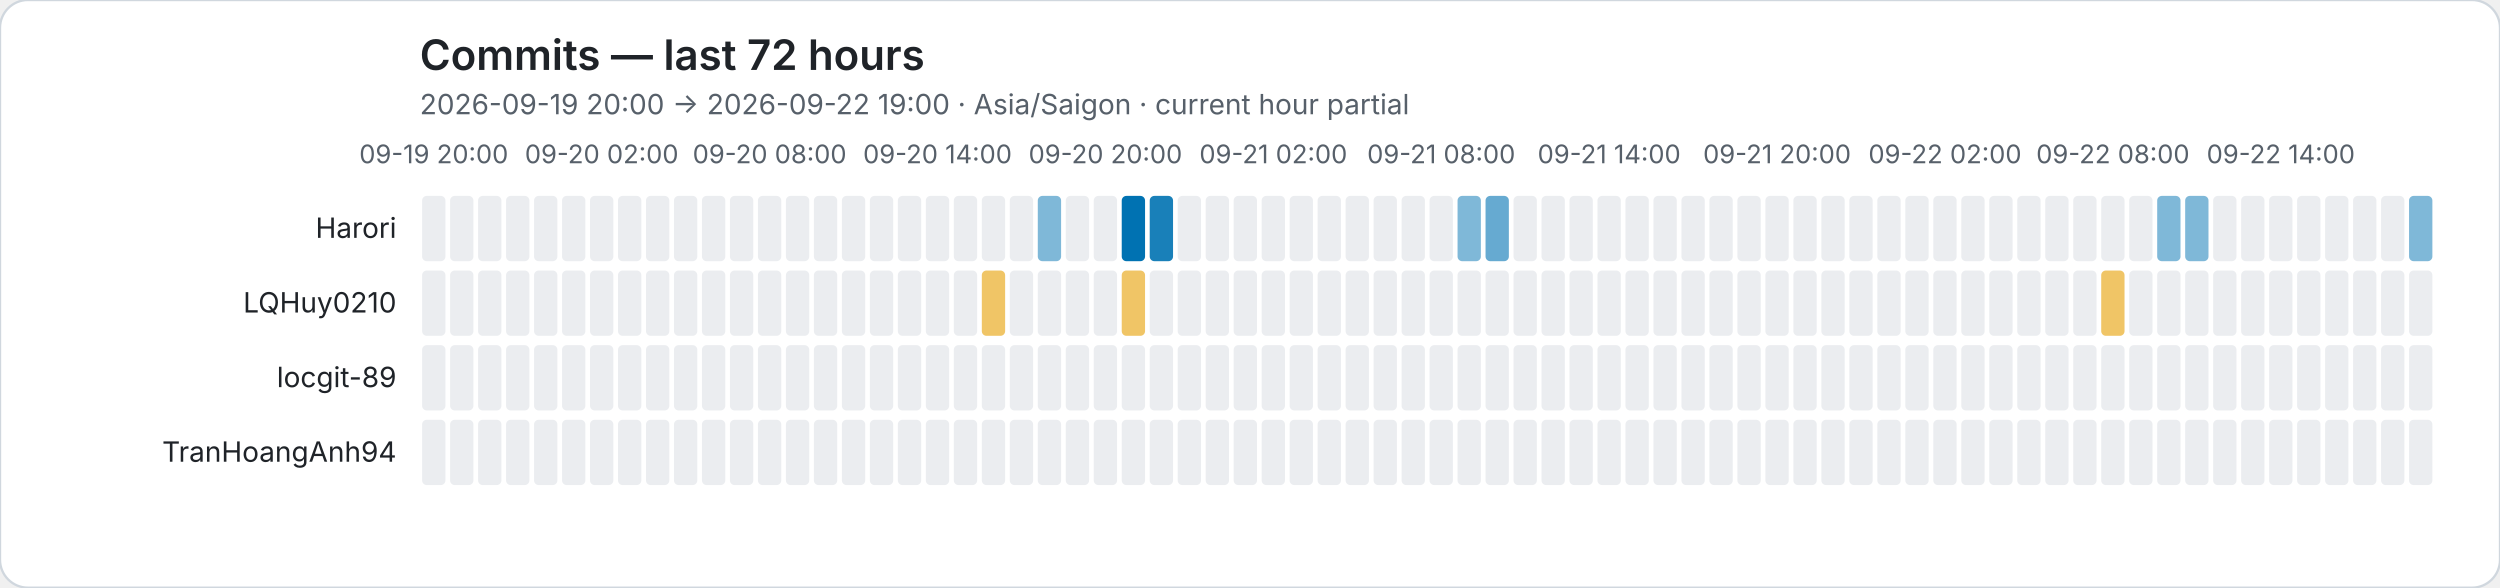
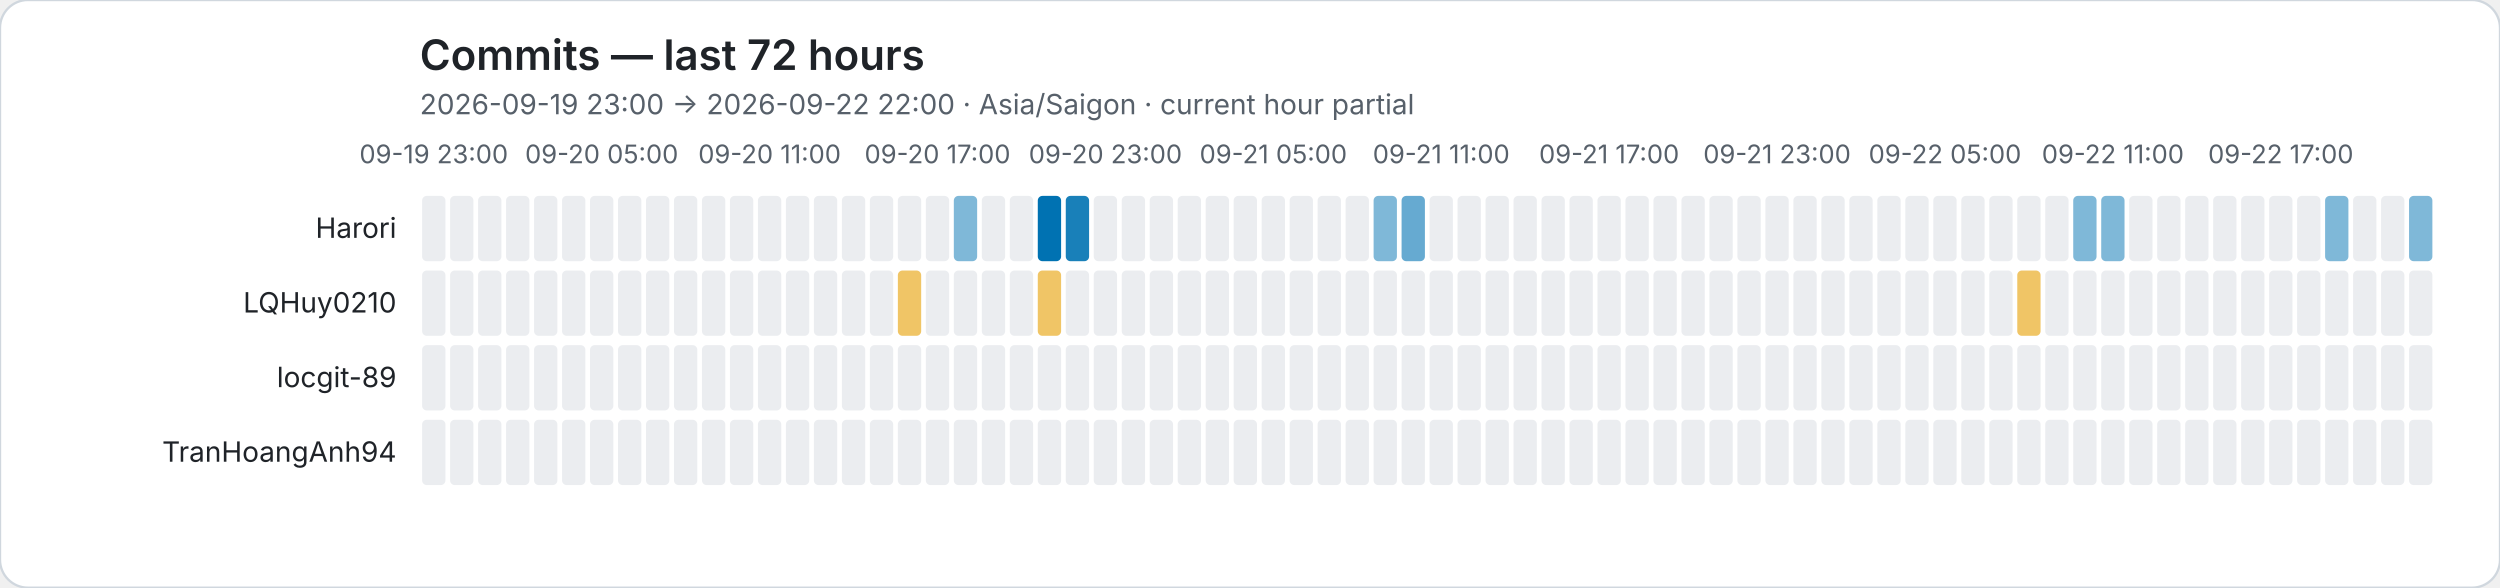
<svg xmlns="http://www.w3.org/2000/svg" role="img" viewBox="0 0 1072 252">
  <rect width="1072" height="252" rx="12" fill="#ffffff" stroke="#d0d7de" />
  <style>text{font-family:system-ui,-apple-system,BlinkMacSystemFont,"Segoe UI",sans-serif}.axis{fill:#57606a;font-size:11px}.heading{fill:#1f2328;font-size:18px;font-weight:600}.subheading{fill:#57606a;font-size:12px}.name{fill:#1f2328;font-size:12px}</style>
  <text class="heading" x="180" y="30">Commits — last 72 hours</text>
-   <text class="subheading" x="180" y="49">2026-09-19 20:00 → 2026-09-22 19:00 · Asia/Saigon · current hour partial</text>
-   <text class="axis" x="186" y="70" text-anchor="middle">09-19 20:00</text>
-   <text class="axis" x="258" y="70" text-anchor="middle">09-20 02:00</text>
-   <text class="axis" x="330" y="70" text-anchor="middle">09-20 08:00</text>
-   <text class="axis" x="402" y="70" text-anchor="middle">09-20 14:00</text>
-   <text class="axis" x="474" y="70" text-anchor="middle">09-20 20:00</text>
-   <text class="axis" x="546" y="70" text-anchor="middle">09-21 02:00</text>
-   <text class="axis" x="618" y="70" text-anchor="middle">09-21 08:00</text>
-   <text class="axis" x="690" y="70" text-anchor="middle">09-21 14:00</text>
-   <text class="axis" x="762" y="70" text-anchor="middle">09-21 20:00</text>
-   <text class="axis" x="834" y="70" text-anchor="middle">09-22 02:00</text>
-   <text class="axis" x="906" y="70" text-anchor="middle">09-22 08:00</text>
-   <text class="axis" x="978" y="70" text-anchor="middle">09-22 14:00</text>
+   <text class="subheading" x="180" y="49">2026-09-19 23:00 → 2026-09-22 22:00 · Asia/Saigon · current hour partial</text>
+   <text class="axis" x="186" y="70" text-anchor="middle">09-19 23:00</text>
+   <text class="axis" x="258" y="70" text-anchor="middle">09-20 05:00</text>
+   <text class="axis" x="330" y="70" text-anchor="middle">09-20 11:00</text>
+   <text class="axis" x="402" y="70" text-anchor="middle">09-20 17:00</text>
+   <text class="axis" x="474" y="70" text-anchor="middle">09-20 23:00</text>
+   <text class="axis" x="546" y="70" text-anchor="middle">09-21 05:00</text>
+   <text class="axis" x="618" y="70" text-anchor="middle">09-21 11:00</text>
+   <text class="axis" x="690" y="70" text-anchor="middle">09-21 17:00</text>
+   <text class="axis" x="762" y="70" text-anchor="middle">09-21 23:00</text>
+   <text class="axis" x="834" y="70" text-anchor="middle">09-22 05:00</text>
+   <text class="axis" x="906" y="70" text-anchor="middle">09-22 11:00</text>
+   <text class="axis" x="978" y="70" text-anchor="middle">09-22 17:00</text>
  <text class="name" x="170" y="102" text-anchor="end">Harori</text>
  <rect data-hour="0" x="181" y="84" width="10" height="28" rx="2" fill="#ebedf0" />
  <rect data-hour="1" x="193" y="84" width="10" height="28" rx="2" fill="#ebedf0" />
  <rect data-hour="2" x="205" y="84" width="10" height="28" rx="2" fill="#ebedf0" />
  <rect data-hour="3" x="217" y="84" width="10" height="28" rx="2" fill="#ebedf0" />
  <rect data-hour="4" x="229" y="84" width="10" height="28" rx="2" fill="#ebedf0" />
  <rect data-hour="5" x="241" y="84" width="10" height="28" rx="2" fill="#ebedf0" />
  <rect data-hour="6" x="253" y="84" width="10" height="28" rx="2" fill="#ebedf0" />
  <rect data-hour="7" x="265" y="84" width="10" height="28" rx="2" fill="#ebedf0" />
  <rect data-hour="8" x="277" y="84" width="10" height="28" rx="2" fill="#ebedf0" />
  <rect data-hour="9" x="289" y="84" width="10" height="28" rx="2" fill="#ebedf0" />
  <rect data-hour="10" x="301" y="84" width="10" height="28" rx="2" fill="#ebedf0" />
  <rect data-hour="11" x="313" y="84" width="10" height="28" rx="2" fill="#ebedf0" />
  <rect data-hour="12" x="325" y="84" width="10" height="28" rx="2" fill="#ebedf0" />
  <rect data-hour="13" x="337" y="84" width="10" height="28" rx="2" fill="#ebedf0" />
  <rect data-hour="14" x="349" y="84" width="10" height="28" rx="2" fill="#ebedf0" />
  <rect data-hour="15" x="361" y="84" width="10" height="28" rx="2" fill="#ebedf0" />
  <rect data-hour="16" x="373" y="84" width="10" height="28" rx="2" fill="#ebedf0" />
  <rect data-hour="17" x="385" y="84" width="10" height="28" rx="2" fill="#ebedf0" />
  <rect data-hour="18" x="397" y="84" width="10" height="28" rx="2" fill="#ebedf0" />
-   <rect data-hour="19" x="409" y="84" width="10" height="28" rx="2" fill="#ebedf0" />
+   <rect data-hour="19" x="409" y="84" width="10" height="28" rx="2" fill="rgba(0, 114, 178, 0.50)" />
  <rect data-hour="20" x="421" y="84" width="10" height="28" rx="2" fill="#ebedf0" />
  <rect data-hour="21" x="433" y="84" width="10" height="28" rx="2" fill="#ebedf0" />
-   <rect data-hour="22" x="445" y="84" width="10" height="28" rx="2" fill="rgba(0, 114, 178, 0.50)" />
-   <rect data-hour="23" x="457" y="84" width="10" height="28" rx="2" fill="#ebedf0" />
+   <rect data-hour="22" x="445" y="84" width="10" height="28" rx="2" fill="rgba(0, 114, 178, 1.00)" />
+   <rect data-hour="23" x="457" y="84" width="10" height="28" rx="2" fill="rgba(0, 114, 178, 0.90)" />
  <rect data-hour="24" x="469" y="84" width="10" height="28" rx="2" fill="#ebedf0" />
-   <rect data-hour="25" x="481" y="84" width="10" height="28" rx="2" fill="rgba(0, 114, 178, 1.00)" />
-   <rect data-hour="26" x="493" y="84" width="10" height="28" rx="2" fill="rgba(0, 114, 178, 0.90)" />
+   <rect data-hour="25" x="481" y="84" width="10" height="28" rx="2" fill="#ebedf0" />
+   <rect data-hour="26" x="493" y="84" width="10" height="28" rx="2" fill="#ebedf0" />
  <rect data-hour="27" x="505" y="84" width="10" height="28" rx="2" fill="#ebedf0" />
  <rect data-hour="28" x="517" y="84" width="10" height="28" rx="2" fill="#ebedf0" />
  <rect data-hour="29" x="529" y="84" width="10" height="28" rx="2" fill="#ebedf0" />
  <rect data-hour="30" x="541" y="84" width="10" height="28" rx="2" fill="#ebedf0" />
  <rect data-hour="31" x="553" y="84" width="10" height="28" rx="2" fill="#ebedf0" />
  <rect data-hour="32" x="565" y="84" width="10" height="28" rx="2" fill="#ebedf0" />
  <rect data-hour="33" x="577" y="84" width="10" height="28" rx="2" fill="#ebedf0" />
-   <rect data-hour="34" x="589" y="84" width="10" height="28" rx="2" fill="#ebedf0" />
-   <rect data-hour="35" x="601" y="84" width="10" height="28" rx="2" fill="#ebedf0" />
+   <rect data-hour="34" x="589" y="84" width="10" height="28" rx="2" fill="rgba(0, 114, 178, 0.50)" />
+   <rect data-hour="35" x="601" y="84" width="10" height="28" rx="2" fill="rgba(0, 114, 178, 0.60)" />
  <rect data-hour="36" x="613" y="84" width="10" height="28" rx="2" fill="#ebedf0" />
-   <rect data-hour="37" x="625" y="84" width="10" height="28" rx="2" fill="rgba(0, 114, 178, 0.50)" />
-   <rect data-hour="38" x="637" y="84" width="10" height="28" rx="2" fill="rgba(0, 114, 178, 0.60)" />
+   <rect data-hour="37" x="625" y="84" width="10" height="28" rx="2" fill="#ebedf0" />
+   <rect data-hour="38" x="637" y="84" width="10" height="28" rx="2" fill="#ebedf0" />
  <rect data-hour="39" x="649" y="84" width="10" height="28" rx="2" fill="#ebedf0" />
  <rect data-hour="40" x="661" y="84" width="10" height="28" rx="2" fill="#ebedf0" />
  <rect data-hour="41" x="673" y="84" width="10" height="28" rx="2" fill="#ebedf0" />
  <rect data-hour="42" x="685" y="84" width="10" height="28" rx="2" fill="#ebedf0" />
  <rect data-hour="43" x="697" y="84" width="10" height="28" rx="2" fill="#ebedf0" />
  <rect data-hour="44" x="709" y="84" width="10" height="28" rx="2" fill="#ebedf0" />
  <rect data-hour="45" x="721" y="84" width="10" height="28" rx="2" fill="#ebedf0" />
  <rect data-hour="46" x="733" y="84" width="10" height="28" rx="2" fill="#ebedf0" />
  <rect data-hour="47" x="745" y="84" width="10" height="28" rx="2" fill="#ebedf0" />
  <rect data-hour="48" x="757" y="84" width="10" height="28" rx="2" fill="#ebedf0" />
  <rect data-hour="49" x="769" y="84" width="10" height="28" rx="2" fill="#ebedf0" />
  <rect data-hour="50" x="781" y="84" width="10" height="28" rx="2" fill="#ebedf0" />
  <rect data-hour="51" x="793" y="84" width="10" height="28" rx="2" fill="#ebedf0" />
  <rect data-hour="52" x="805" y="84" width="10" height="28" rx="2" fill="#ebedf0" />
  <rect data-hour="53" x="817" y="84" width="10" height="28" rx="2" fill="#ebedf0" />
  <rect data-hour="54" x="829" y="84" width="10" height="28" rx="2" fill="#ebedf0" />
  <rect data-hour="55" x="841" y="84" width="10" height="28" rx="2" fill="#ebedf0" />
  <rect data-hour="56" x="853" y="84" width="10" height="28" rx="2" fill="#ebedf0" />
  <rect data-hour="57" x="865" y="84" width="10" height="28" rx="2" fill="#ebedf0" />
  <rect data-hour="58" x="877" y="84" width="10" height="28" rx="2" fill="#ebedf0" />
-   <rect data-hour="59" x="889" y="84" width="10" height="28" rx="2" fill="#ebedf0" />
-   <rect data-hour="60" x="901" y="84" width="10" height="28" rx="2" fill="#ebedf0" />
+   <rect data-hour="59" x="889" y="84" width="10" height="28" rx="2" fill="rgba(0, 114, 178, 0.50)" />
+   <rect data-hour="60" x="901" y="84" width="10" height="28" rx="2" fill="rgba(0, 114, 178, 0.50)" />
  <rect data-hour="61" x="913" y="84" width="10" height="28" rx="2" fill="#ebedf0" />
-   <rect data-hour="62" x="925" y="84" width="10" height="28" rx="2" fill="rgba(0, 114, 178, 0.50)" />
-   <rect data-hour="63" x="937" y="84" width="10" height="28" rx="2" fill="rgba(0, 114, 178, 0.50)" />
+   <rect data-hour="62" x="925" y="84" width="10" height="28" rx="2" fill="#ebedf0" />
+   <rect data-hour="63" x="937" y="84" width="10" height="28" rx="2" fill="#ebedf0" />
  <rect data-hour="64" x="949" y="84" width="10" height="28" rx="2" fill="#ebedf0" />
  <rect data-hour="65" x="961" y="84" width="10" height="28" rx="2" fill="#ebedf0" />
  <rect data-hour="66" x="973" y="84" width="10" height="28" rx="2" fill="#ebedf0" />
  <rect data-hour="67" x="985" y="84" width="10" height="28" rx="2" fill="#ebedf0" />
-   <rect data-hour="68" x="997" y="84" width="10" height="28" rx="2" fill="#ebedf0" />
+   <rect data-hour="68" x="997" y="84" width="10" height="28" rx="2" fill="rgba(0, 114, 178, 0.50)" />
  <rect data-hour="69" x="1009" y="84" width="10" height="28" rx="2" fill="#ebedf0" />
  <rect data-hour="70" x="1021" y="84" width="10" height="28" rx="2" fill="#ebedf0" />
  <rect data-hour="71" x="1033" y="84" width="10" height="28" rx="2" fill="rgba(0, 114, 178, 0.50)" />
  <text class="name" x="170" y="134" text-anchor="end">LQHuy0210</text>
  <rect data-hour="0" x="181" y="116" width="10" height="28" rx="2" fill="#ebedf0" />
  <rect data-hour="1" x="193" y="116" width="10" height="28" rx="2" fill="#ebedf0" />
  <rect data-hour="2" x="205" y="116" width="10" height="28" rx="2" fill="#ebedf0" />
  <rect data-hour="3" x="217" y="116" width="10" height="28" rx="2" fill="#ebedf0" />
  <rect data-hour="4" x="229" y="116" width="10" height="28" rx="2" fill="#ebedf0" />
  <rect data-hour="5" x="241" y="116" width="10" height="28" rx="2" fill="#ebedf0" />
  <rect data-hour="6" x="253" y="116" width="10" height="28" rx="2" fill="#ebedf0" />
  <rect data-hour="7" x="265" y="116" width="10" height="28" rx="2" fill="#ebedf0" />
  <rect data-hour="8" x="277" y="116" width="10" height="28" rx="2" fill="#ebedf0" />
  <rect data-hour="9" x="289" y="116" width="10" height="28" rx="2" fill="#ebedf0" />
  <rect data-hour="10" x="301" y="116" width="10" height="28" rx="2" fill="#ebedf0" />
  <rect data-hour="11" x="313" y="116" width="10" height="28" rx="2" fill="#ebedf0" />
  <rect data-hour="12" x="325" y="116" width="10" height="28" rx="2" fill="#ebedf0" />
  <rect data-hour="13" x="337" y="116" width="10" height="28" rx="2" fill="#ebedf0" />
  <rect data-hour="14" x="349" y="116" width="10" height="28" rx="2" fill="#ebedf0" />
  <rect data-hour="15" x="361" y="116" width="10" height="28" rx="2" fill="#ebedf0" />
  <rect data-hour="16" x="373" y="116" width="10" height="28" rx="2" fill="#ebedf0" />
-   <rect data-hour="17" x="385" y="116" width="10" height="28" rx="2" fill="#ebedf0" />
+   <rect data-hour="17" x="385" y="116" width="10" height="28" rx="2" fill="rgba(230, 159, 0, 0.60)" />
  <rect data-hour="18" x="397" y="116" width="10" height="28" rx="2" fill="#ebedf0" />
  <rect data-hour="19" x="409" y="116" width="10" height="28" rx="2" fill="#ebedf0" />
-   <rect data-hour="20" x="421" y="116" width="10" height="28" rx="2" fill="rgba(230, 159, 0, 0.60)" />
+   <rect data-hour="20" x="421" y="116" width="10" height="28" rx="2" fill="#ebedf0" />
  <rect data-hour="21" x="433" y="116" width="10" height="28" rx="2" fill="#ebedf0" />
-   <rect data-hour="22" x="445" y="116" width="10" height="28" rx="2" fill="#ebedf0" />
+   <rect data-hour="22" x="445" y="116" width="10" height="28" rx="2" fill="rgba(230, 159, 0, 0.60)" />
  <rect data-hour="23" x="457" y="116" width="10" height="28" rx="2" fill="#ebedf0" />
  <rect data-hour="24" x="469" y="116" width="10" height="28" rx="2" fill="#ebedf0" />
-   <rect data-hour="25" x="481" y="116" width="10" height="28" rx="2" fill="rgba(230, 159, 0, 0.60)" />
+   <rect data-hour="25" x="481" y="116" width="10" height="28" rx="2" fill="#ebedf0" />
  <rect data-hour="26" x="493" y="116" width="10" height="28" rx="2" fill="#ebedf0" />
  <rect data-hour="27" x="505" y="116" width="10" height="28" rx="2" fill="#ebedf0" />
  <rect data-hour="28" x="517" y="116" width="10" height="28" rx="2" fill="#ebedf0" />
  <rect data-hour="29" x="529" y="116" width="10" height="28" rx="2" fill="#ebedf0" />
  <rect data-hour="30" x="541" y="116" width="10" height="28" rx="2" fill="#ebedf0" />
  <rect data-hour="31" x="553" y="116" width="10" height="28" rx="2" fill="#ebedf0" />
  <rect data-hour="32" x="565" y="116" width="10" height="28" rx="2" fill="#ebedf0" />
  <rect data-hour="33" x="577" y="116" width="10" height="28" rx="2" fill="#ebedf0" />
  <rect data-hour="34" x="589" y="116" width="10" height="28" rx="2" fill="#ebedf0" />
  <rect data-hour="35" x="601" y="116" width="10" height="28" rx="2" fill="#ebedf0" />
  <rect data-hour="36" x="613" y="116" width="10" height="28" rx="2" fill="#ebedf0" />
  <rect data-hour="37" x="625" y="116" width="10" height="28" rx="2" fill="#ebedf0" />
  <rect data-hour="38" x="637" y="116" width="10" height="28" rx="2" fill="#ebedf0" />
  <rect data-hour="39" x="649" y="116" width="10" height="28" rx="2" fill="#ebedf0" />
  <rect data-hour="40" x="661" y="116" width="10" height="28" rx="2" fill="#ebedf0" />
  <rect data-hour="41" x="673" y="116" width="10" height="28" rx="2" fill="#ebedf0" />
  <rect data-hour="42" x="685" y="116" width="10" height="28" rx="2" fill="#ebedf0" />
  <rect data-hour="43" x="697" y="116" width="10" height="28" rx="2" fill="#ebedf0" />
  <rect data-hour="44" x="709" y="116" width="10" height="28" rx="2" fill="#ebedf0" />
  <rect data-hour="45" x="721" y="116" width="10" height="28" rx="2" fill="#ebedf0" />
  <rect data-hour="46" x="733" y="116" width="10" height="28" rx="2" fill="#ebedf0" />
  <rect data-hour="47" x="745" y="116" width="10" height="28" rx="2" fill="#ebedf0" />
  <rect data-hour="48" x="757" y="116" width="10" height="28" rx="2" fill="#ebedf0" />
  <rect data-hour="49" x="769" y="116" width="10" height="28" rx="2" fill="#ebedf0" />
  <rect data-hour="50" x="781" y="116" width="10" height="28" rx="2" fill="#ebedf0" />
  <rect data-hour="51" x="793" y="116" width="10" height="28" rx="2" fill="#ebedf0" />
  <rect data-hour="52" x="805" y="116" width="10" height="28" rx="2" fill="#ebedf0" />
  <rect data-hour="53" x="817" y="116" width="10" height="28" rx="2" fill="#ebedf0" />
  <rect data-hour="54" x="829" y="116" width="10" height="28" rx="2" fill="#ebedf0" />
  <rect data-hour="55" x="841" y="116" width="10" height="28" rx="2" fill="#ebedf0" />
  <rect data-hour="56" x="853" y="116" width="10" height="28" rx="2" fill="#ebedf0" />
-   <rect data-hour="57" x="865" y="116" width="10" height="28" rx="2" fill="#ebedf0" />
+   <rect data-hour="57" x="865" y="116" width="10" height="28" rx="2" fill="rgba(230, 159, 0, 0.60)" />
  <rect data-hour="58" x="877" y="116" width="10" height="28" rx="2" fill="#ebedf0" />
  <rect data-hour="59" x="889" y="116" width="10" height="28" rx="2" fill="#ebedf0" />
-   <rect data-hour="60" x="901" y="116" width="10" height="28" rx="2" fill="rgba(230, 159, 0, 0.60)" />
+   <rect data-hour="60" x="901" y="116" width="10" height="28" rx="2" fill="#ebedf0" />
  <rect data-hour="61" x="913" y="116" width="10" height="28" rx="2" fill="#ebedf0" />
  <rect data-hour="62" x="925" y="116" width="10" height="28" rx="2" fill="#ebedf0" />
  <rect data-hour="63" x="937" y="116" width="10" height="28" rx="2" fill="#ebedf0" />
  <rect data-hour="64" x="949" y="116" width="10" height="28" rx="2" fill="#ebedf0" />
  <rect data-hour="65" x="961" y="116" width="10" height="28" rx="2" fill="#ebedf0" />
  <rect data-hour="66" x="973" y="116" width="10" height="28" rx="2" fill="#ebedf0" />
  <rect data-hour="67" x="985" y="116" width="10" height="28" rx="2" fill="#ebedf0" />
  <rect data-hour="68" x="997" y="116" width="10" height="28" rx="2" fill="#ebedf0" />
  <rect data-hour="69" x="1009" y="116" width="10" height="28" rx="2" fill="#ebedf0" />
  <rect data-hour="70" x="1021" y="116" width="10" height="28" rx="2" fill="#ebedf0" />
  <rect data-hour="71" x="1033" y="116" width="10" height="28" rx="2" fill="#ebedf0" />
  <text class="name" x="170" y="166" text-anchor="end">locgit-89</text>
  <rect data-hour="0" x="181" y="148" width="10" height="28" rx="2" fill="#ebedf0" />
  <rect data-hour="1" x="193" y="148" width="10" height="28" rx="2" fill="#ebedf0" />
  <rect data-hour="2" x="205" y="148" width="10" height="28" rx="2" fill="#ebedf0" />
  <rect data-hour="3" x="217" y="148" width="10" height="28" rx="2" fill="#ebedf0" />
  <rect data-hour="4" x="229" y="148" width="10" height="28" rx="2" fill="#ebedf0" />
  <rect data-hour="5" x="241" y="148" width="10" height="28" rx="2" fill="#ebedf0" />
  <rect data-hour="6" x="253" y="148" width="10" height="28" rx="2" fill="#ebedf0" />
  <rect data-hour="7" x="265" y="148" width="10" height="28" rx="2" fill="#ebedf0" />
  <rect data-hour="8" x="277" y="148" width="10" height="28" rx="2" fill="#ebedf0" />
  <rect data-hour="9" x="289" y="148" width="10" height="28" rx="2" fill="#ebedf0" />
  <rect data-hour="10" x="301" y="148" width="10" height="28" rx="2" fill="#ebedf0" />
  <rect data-hour="11" x="313" y="148" width="10" height="28" rx="2" fill="#ebedf0" />
  <rect data-hour="12" x="325" y="148" width="10" height="28" rx="2" fill="#ebedf0" />
  <rect data-hour="13" x="337" y="148" width="10" height="28" rx="2" fill="#ebedf0" />
  <rect data-hour="14" x="349" y="148" width="10" height="28" rx="2" fill="#ebedf0" />
  <rect data-hour="15" x="361" y="148" width="10" height="28" rx="2" fill="#ebedf0" />
  <rect data-hour="16" x="373" y="148" width="10" height="28" rx="2" fill="#ebedf0" />
  <rect data-hour="17" x="385" y="148" width="10" height="28" rx="2" fill="#ebedf0" />
  <rect data-hour="18" x="397" y="148" width="10" height="28" rx="2" fill="#ebedf0" />
  <rect data-hour="19" x="409" y="148" width="10" height="28" rx="2" fill="#ebedf0" />
  <rect data-hour="20" x="421" y="148" width="10" height="28" rx="2" fill="#ebedf0" />
  <rect data-hour="21" x="433" y="148" width="10" height="28" rx="2" fill="#ebedf0" />
  <rect data-hour="22" x="445" y="148" width="10" height="28" rx="2" fill="#ebedf0" />
  <rect data-hour="23" x="457" y="148" width="10" height="28" rx="2" fill="#ebedf0" />
  <rect data-hour="24" x="469" y="148" width="10" height="28" rx="2" fill="#ebedf0" />
  <rect data-hour="25" x="481" y="148" width="10" height="28" rx="2" fill="#ebedf0" />
  <rect data-hour="26" x="493" y="148" width="10" height="28" rx="2" fill="#ebedf0" />
  <rect data-hour="27" x="505" y="148" width="10" height="28" rx="2" fill="#ebedf0" />
  <rect data-hour="28" x="517" y="148" width="10" height="28" rx="2" fill="#ebedf0" />
  <rect data-hour="29" x="529" y="148" width="10" height="28" rx="2" fill="#ebedf0" />
  <rect data-hour="30" x="541" y="148" width="10" height="28" rx="2" fill="#ebedf0" />
  <rect data-hour="31" x="553" y="148" width="10" height="28" rx="2" fill="#ebedf0" />
  <rect data-hour="32" x="565" y="148" width="10" height="28" rx="2" fill="#ebedf0" />
  <rect data-hour="33" x="577" y="148" width="10" height="28" rx="2" fill="#ebedf0" />
  <rect data-hour="34" x="589" y="148" width="10" height="28" rx="2" fill="#ebedf0" />
  <rect data-hour="35" x="601" y="148" width="10" height="28" rx="2" fill="#ebedf0" />
  <rect data-hour="36" x="613" y="148" width="10" height="28" rx="2" fill="#ebedf0" />
  <rect data-hour="37" x="625" y="148" width="10" height="28" rx="2" fill="#ebedf0" />
  <rect data-hour="38" x="637" y="148" width="10" height="28" rx="2" fill="#ebedf0" />
  <rect data-hour="39" x="649" y="148" width="10" height="28" rx="2" fill="#ebedf0" />
  <rect data-hour="40" x="661" y="148" width="10" height="28" rx="2" fill="#ebedf0" />
  <rect data-hour="41" x="673" y="148" width="10" height="28" rx="2" fill="#ebedf0" />
  <rect data-hour="42" x="685" y="148" width="10" height="28" rx="2" fill="#ebedf0" />
  <rect data-hour="43" x="697" y="148" width="10" height="28" rx="2" fill="#ebedf0" />
  <rect data-hour="44" x="709" y="148" width="10" height="28" rx="2" fill="#ebedf0" />
  <rect data-hour="45" x="721" y="148" width="10" height="28" rx="2" fill="#ebedf0" />
  <rect data-hour="46" x="733" y="148" width="10" height="28" rx="2" fill="#ebedf0" />
  <rect data-hour="47" x="745" y="148" width="10" height="28" rx="2" fill="#ebedf0" />
  <rect data-hour="48" x="757" y="148" width="10" height="28" rx="2" fill="#ebedf0" />
  <rect data-hour="49" x="769" y="148" width="10" height="28" rx="2" fill="#ebedf0" />
  <rect data-hour="50" x="781" y="148" width="10" height="28" rx="2" fill="#ebedf0" />
  <rect data-hour="51" x="793" y="148" width="10" height="28" rx="2" fill="#ebedf0" />
  <rect data-hour="52" x="805" y="148" width="10" height="28" rx="2" fill="#ebedf0" />
  <rect data-hour="53" x="817" y="148" width="10" height="28" rx="2" fill="#ebedf0" />
  <rect data-hour="54" x="829" y="148" width="10" height="28" rx="2" fill="#ebedf0" />
  <rect data-hour="55" x="841" y="148" width="10" height="28" rx="2" fill="#ebedf0" />
  <rect data-hour="56" x="853" y="148" width="10" height="28" rx="2" fill="#ebedf0" />
  <rect data-hour="57" x="865" y="148" width="10" height="28" rx="2" fill="#ebedf0" />
  <rect data-hour="58" x="877" y="148" width="10" height="28" rx="2" fill="#ebedf0" />
  <rect data-hour="59" x="889" y="148" width="10" height="28" rx="2" fill="#ebedf0" />
  <rect data-hour="60" x="901" y="148" width="10" height="28" rx="2" fill="#ebedf0" />
  <rect data-hour="61" x="913" y="148" width="10" height="28" rx="2" fill="#ebedf0" />
  <rect data-hour="62" x="925" y="148" width="10" height="28" rx="2" fill="#ebedf0" />
  <rect data-hour="63" x="937" y="148" width="10" height="28" rx="2" fill="#ebedf0" />
  <rect data-hour="64" x="949" y="148" width="10" height="28" rx="2" fill="#ebedf0" />
  <rect data-hour="65" x="961" y="148" width="10" height="28" rx="2" fill="#ebedf0" />
  <rect data-hour="66" x="973" y="148" width="10" height="28" rx="2" fill="#ebedf0" />
  <rect data-hour="67" x="985" y="148" width="10" height="28" rx="2" fill="#ebedf0" />
  <rect data-hour="68" x="997" y="148" width="10" height="28" rx="2" fill="#ebedf0" />
  <rect data-hour="69" x="1009" y="148" width="10" height="28" rx="2" fill="#ebedf0" />
  <rect data-hour="70" x="1021" y="148" width="10" height="28" rx="2" fill="#ebedf0" />
  <rect data-hour="71" x="1033" y="148" width="10" height="28" rx="2" fill="#ebedf0" />
  <text class="name" x="170" y="198" text-anchor="end">TranHoangAnh94</text>
  <rect data-hour="0" x="181" y="180" width="10" height="28" rx="2" fill="#ebedf0" />
  <rect data-hour="1" x="193" y="180" width="10" height="28" rx="2" fill="#ebedf0" />
  <rect data-hour="2" x="205" y="180" width="10" height="28" rx="2" fill="#ebedf0" />
  <rect data-hour="3" x="217" y="180" width="10" height="28" rx="2" fill="#ebedf0" />
  <rect data-hour="4" x="229" y="180" width="10" height="28" rx="2" fill="#ebedf0" />
  <rect data-hour="5" x="241" y="180" width="10" height="28" rx="2" fill="#ebedf0" />
  <rect data-hour="6" x="253" y="180" width="10" height="28" rx="2" fill="#ebedf0" />
  <rect data-hour="7" x="265" y="180" width="10" height="28" rx="2" fill="#ebedf0" />
  <rect data-hour="8" x="277" y="180" width="10" height="28" rx="2" fill="#ebedf0" />
  <rect data-hour="9" x="289" y="180" width="10" height="28" rx="2" fill="#ebedf0" />
  <rect data-hour="10" x="301" y="180" width="10" height="28" rx="2" fill="#ebedf0" />
  <rect data-hour="11" x="313" y="180" width="10" height="28" rx="2" fill="#ebedf0" />
  <rect data-hour="12" x="325" y="180" width="10" height="28" rx="2" fill="#ebedf0" />
  <rect data-hour="13" x="337" y="180" width="10" height="28" rx="2" fill="#ebedf0" />
  <rect data-hour="14" x="349" y="180" width="10" height="28" rx="2" fill="#ebedf0" />
  <rect data-hour="15" x="361" y="180" width="10" height="28" rx="2" fill="#ebedf0" />
  <rect data-hour="16" x="373" y="180" width="10" height="28" rx="2" fill="#ebedf0" />
  <rect data-hour="17" x="385" y="180" width="10" height="28" rx="2" fill="#ebedf0" />
  <rect data-hour="18" x="397" y="180" width="10" height="28" rx="2" fill="#ebedf0" />
  <rect data-hour="19" x="409" y="180" width="10" height="28" rx="2" fill="#ebedf0" />
  <rect data-hour="20" x="421" y="180" width="10" height="28" rx="2" fill="#ebedf0" />
  <rect data-hour="21" x="433" y="180" width="10" height="28" rx="2" fill="#ebedf0" />
  <rect data-hour="22" x="445" y="180" width="10" height="28" rx="2" fill="#ebedf0" />
  <rect data-hour="23" x="457" y="180" width="10" height="28" rx="2" fill="#ebedf0" />
  <rect data-hour="24" x="469" y="180" width="10" height="28" rx="2" fill="#ebedf0" />
  <rect data-hour="25" x="481" y="180" width="10" height="28" rx="2" fill="#ebedf0" />
  <rect data-hour="26" x="493" y="180" width="10" height="28" rx="2" fill="#ebedf0" />
  <rect data-hour="27" x="505" y="180" width="10" height="28" rx="2" fill="#ebedf0" />
  <rect data-hour="28" x="517" y="180" width="10" height="28" rx="2" fill="#ebedf0" />
  <rect data-hour="29" x="529" y="180" width="10" height="28" rx="2" fill="#ebedf0" />
  <rect data-hour="30" x="541" y="180" width="10" height="28" rx="2" fill="#ebedf0" />
  <rect data-hour="31" x="553" y="180" width="10" height="28" rx="2" fill="#ebedf0" />
  <rect data-hour="32" x="565" y="180" width="10" height="28" rx="2" fill="#ebedf0" />
  <rect data-hour="33" x="577" y="180" width="10" height="28" rx="2" fill="#ebedf0" />
  <rect data-hour="34" x="589" y="180" width="10" height="28" rx="2" fill="#ebedf0" />
  <rect data-hour="35" x="601" y="180" width="10" height="28" rx="2" fill="#ebedf0" />
  <rect data-hour="36" x="613" y="180" width="10" height="28" rx="2" fill="#ebedf0" />
  <rect data-hour="37" x="625" y="180" width="10" height="28" rx="2" fill="#ebedf0" />
  <rect data-hour="38" x="637" y="180" width="10" height="28" rx="2" fill="#ebedf0" />
  <rect data-hour="39" x="649" y="180" width="10" height="28" rx="2" fill="#ebedf0" />
  <rect data-hour="40" x="661" y="180" width="10" height="28" rx="2" fill="#ebedf0" />
  <rect data-hour="41" x="673" y="180" width="10" height="28" rx="2" fill="#ebedf0" />
  <rect data-hour="42" x="685" y="180" width="10" height="28" rx="2" fill="#ebedf0" />
  <rect data-hour="43" x="697" y="180" width="10" height="28" rx="2" fill="#ebedf0" />
  <rect data-hour="44" x="709" y="180" width="10" height="28" rx="2" fill="#ebedf0" />
  <rect data-hour="45" x="721" y="180" width="10" height="28" rx="2" fill="#ebedf0" />
  <rect data-hour="46" x="733" y="180" width="10" height="28" rx="2" fill="#ebedf0" />
  <rect data-hour="47" x="745" y="180" width="10" height="28" rx="2" fill="#ebedf0" />
  <rect data-hour="48" x="757" y="180" width="10" height="28" rx="2" fill="#ebedf0" />
  <rect data-hour="49" x="769" y="180" width="10" height="28" rx="2" fill="#ebedf0" />
  <rect data-hour="50" x="781" y="180" width="10" height="28" rx="2" fill="#ebedf0" />
  <rect data-hour="51" x="793" y="180" width="10" height="28" rx="2" fill="#ebedf0" />
  <rect data-hour="52" x="805" y="180" width="10" height="28" rx="2" fill="#ebedf0" />
  <rect data-hour="53" x="817" y="180" width="10" height="28" rx="2" fill="#ebedf0" />
  <rect data-hour="54" x="829" y="180" width="10" height="28" rx="2" fill="#ebedf0" />
  <rect data-hour="55" x="841" y="180" width="10" height="28" rx="2" fill="#ebedf0" />
  <rect data-hour="56" x="853" y="180" width="10" height="28" rx="2" fill="#ebedf0" />
  <rect data-hour="57" x="865" y="180" width="10" height="28" rx="2" fill="#ebedf0" />
  <rect data-hour="58" x="877" y="180" width="10" height="28" rx="2" fill="#ebedf0" />
  <rect data-hour="59" x="889" y="180" width="10" height="28" rx="2" fill="#ebedf0" />
  <rect data-hour="60" x="901" y="180" width="10" height="28" rx="2" fill="#ebedf0" />
  <rect data-hour="61" x="913" y="180" width="10" height="28" rx="2" fill="#ebedf0" />
  <rect data-hour="62" x="925" y="180" width="10" height="28" rx="2" fill="#ebedf0" />
  <rect data-hour="63" x="937" y="180" width="10" height="28" rx="2" fill="#ebedf0" />
  <rect data-hour="64" x="949" y="180" width="10" height="28" rx="2" fill="#ebedf0" />
  <rect data-hour="65" x="961" y="180" width="10" height="28" rx="2" fill="#ebedf0" />
  <rect data-hour="66" x="973" y="180" width="10" height="28" rx="2" fill="#ebedf0" />
  <rect data-hour="67" x="985" y="180" width="10" height="28" rx="2" fill="#ebedf0" />
  <rect data-hour="68" x="997" y="180" width="10" height="28" rx="2" fill="#ebedf0" />
  <rect data-hour="69" x="1009" y="180" width="10" height="28" rx="2" fill="#ebedf0" />
  <rect data-hour="70" x="1021" y="180" width="10" height="28" rx="2" fill="#ebedf0" />
  <rect data-hour="71" x="1033" y="180" width="10" height="28" rx="2" fill="#ebedf0" />
</svg>
